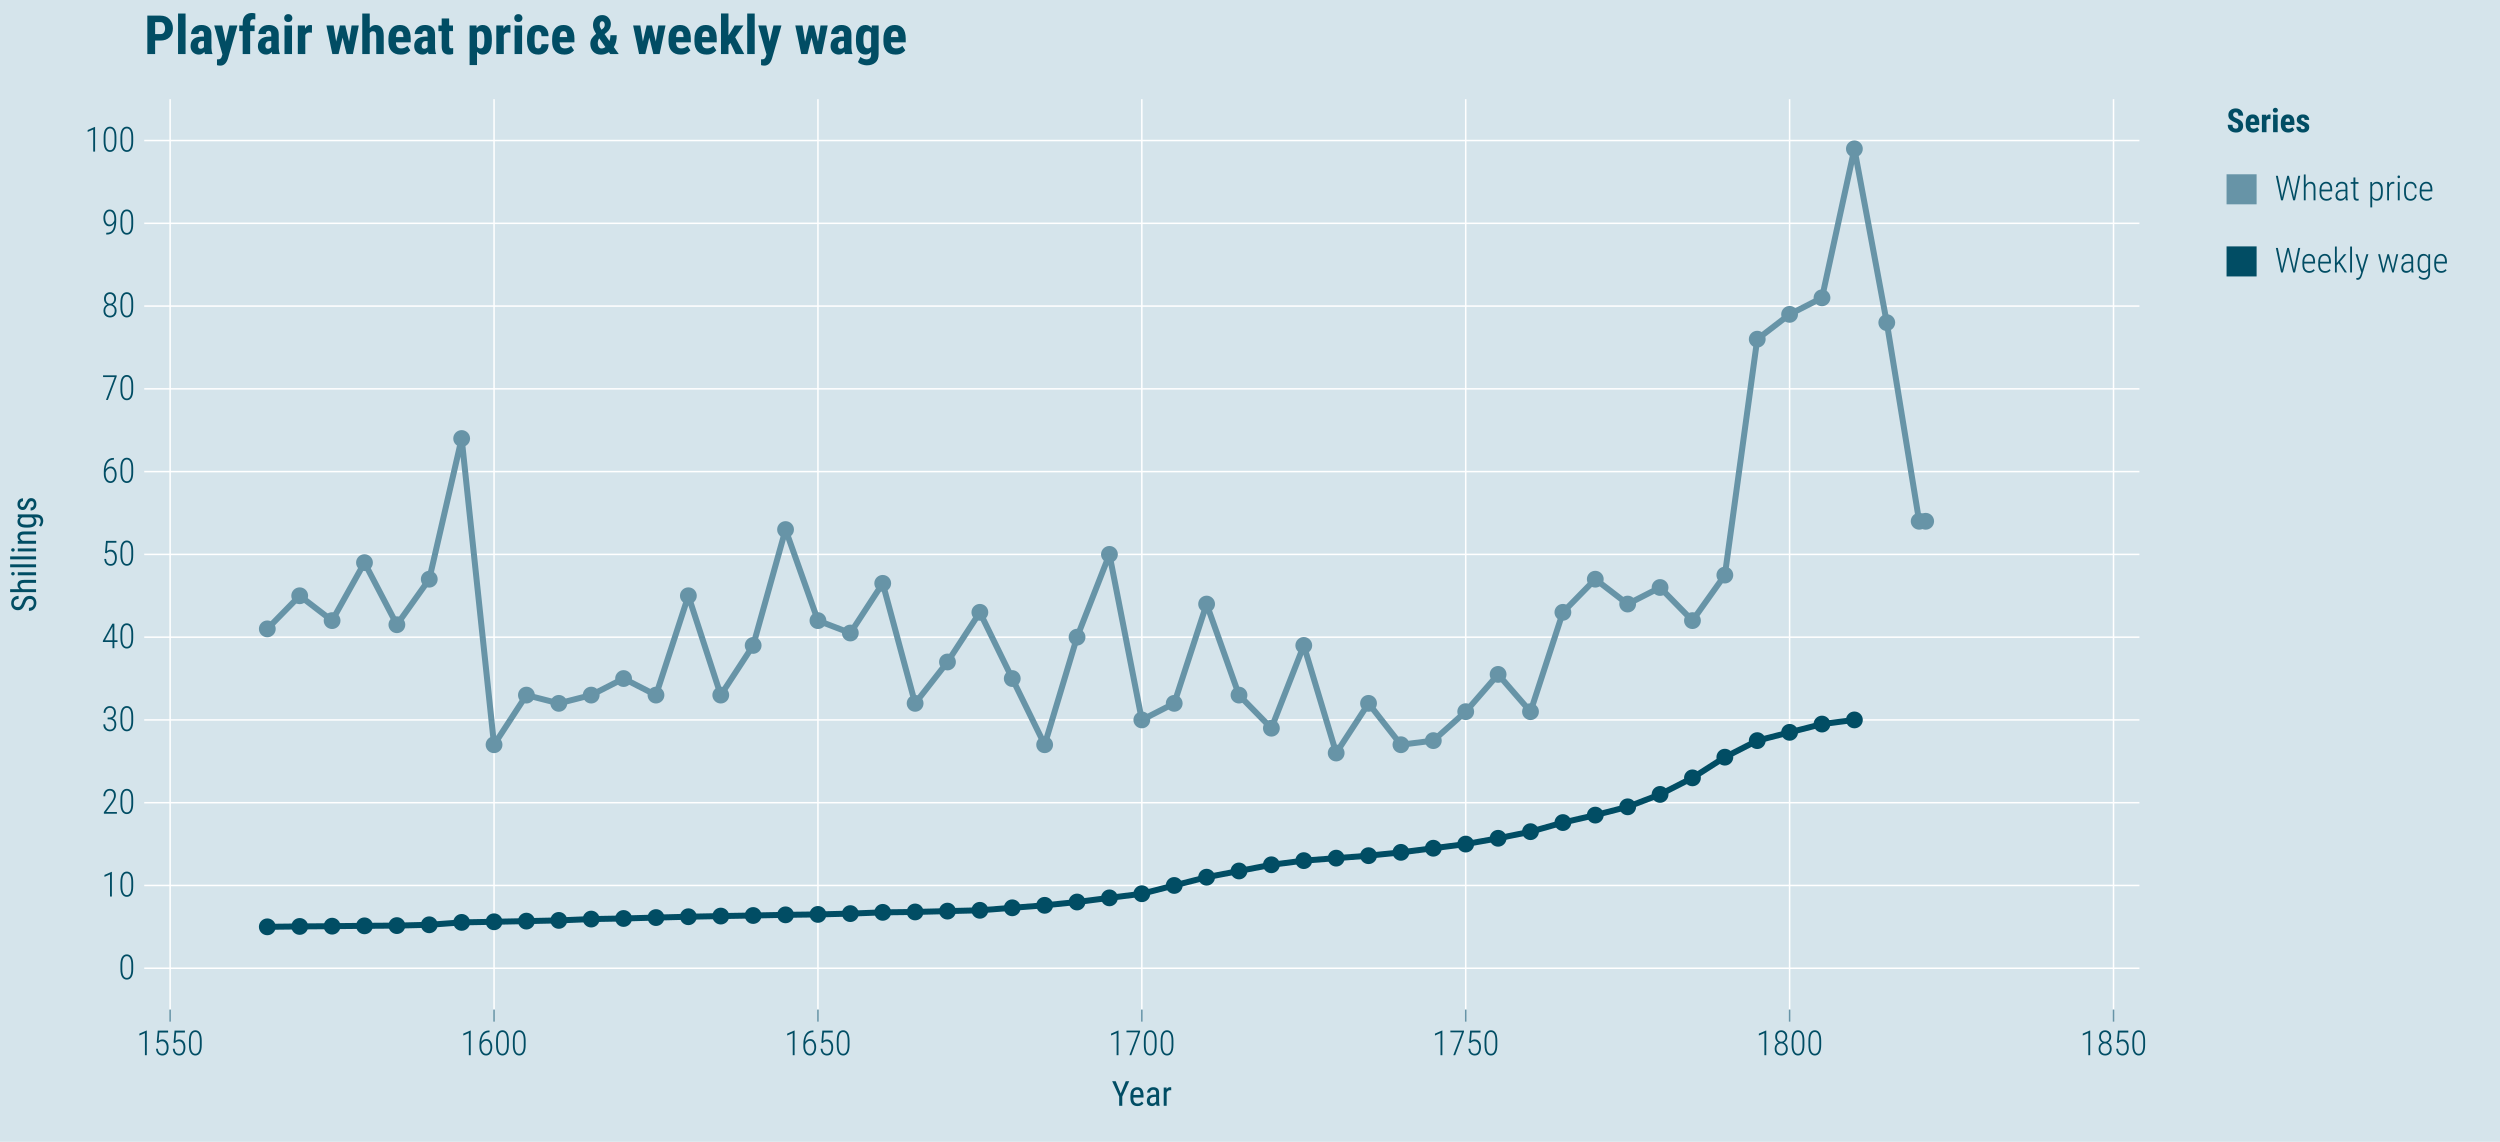
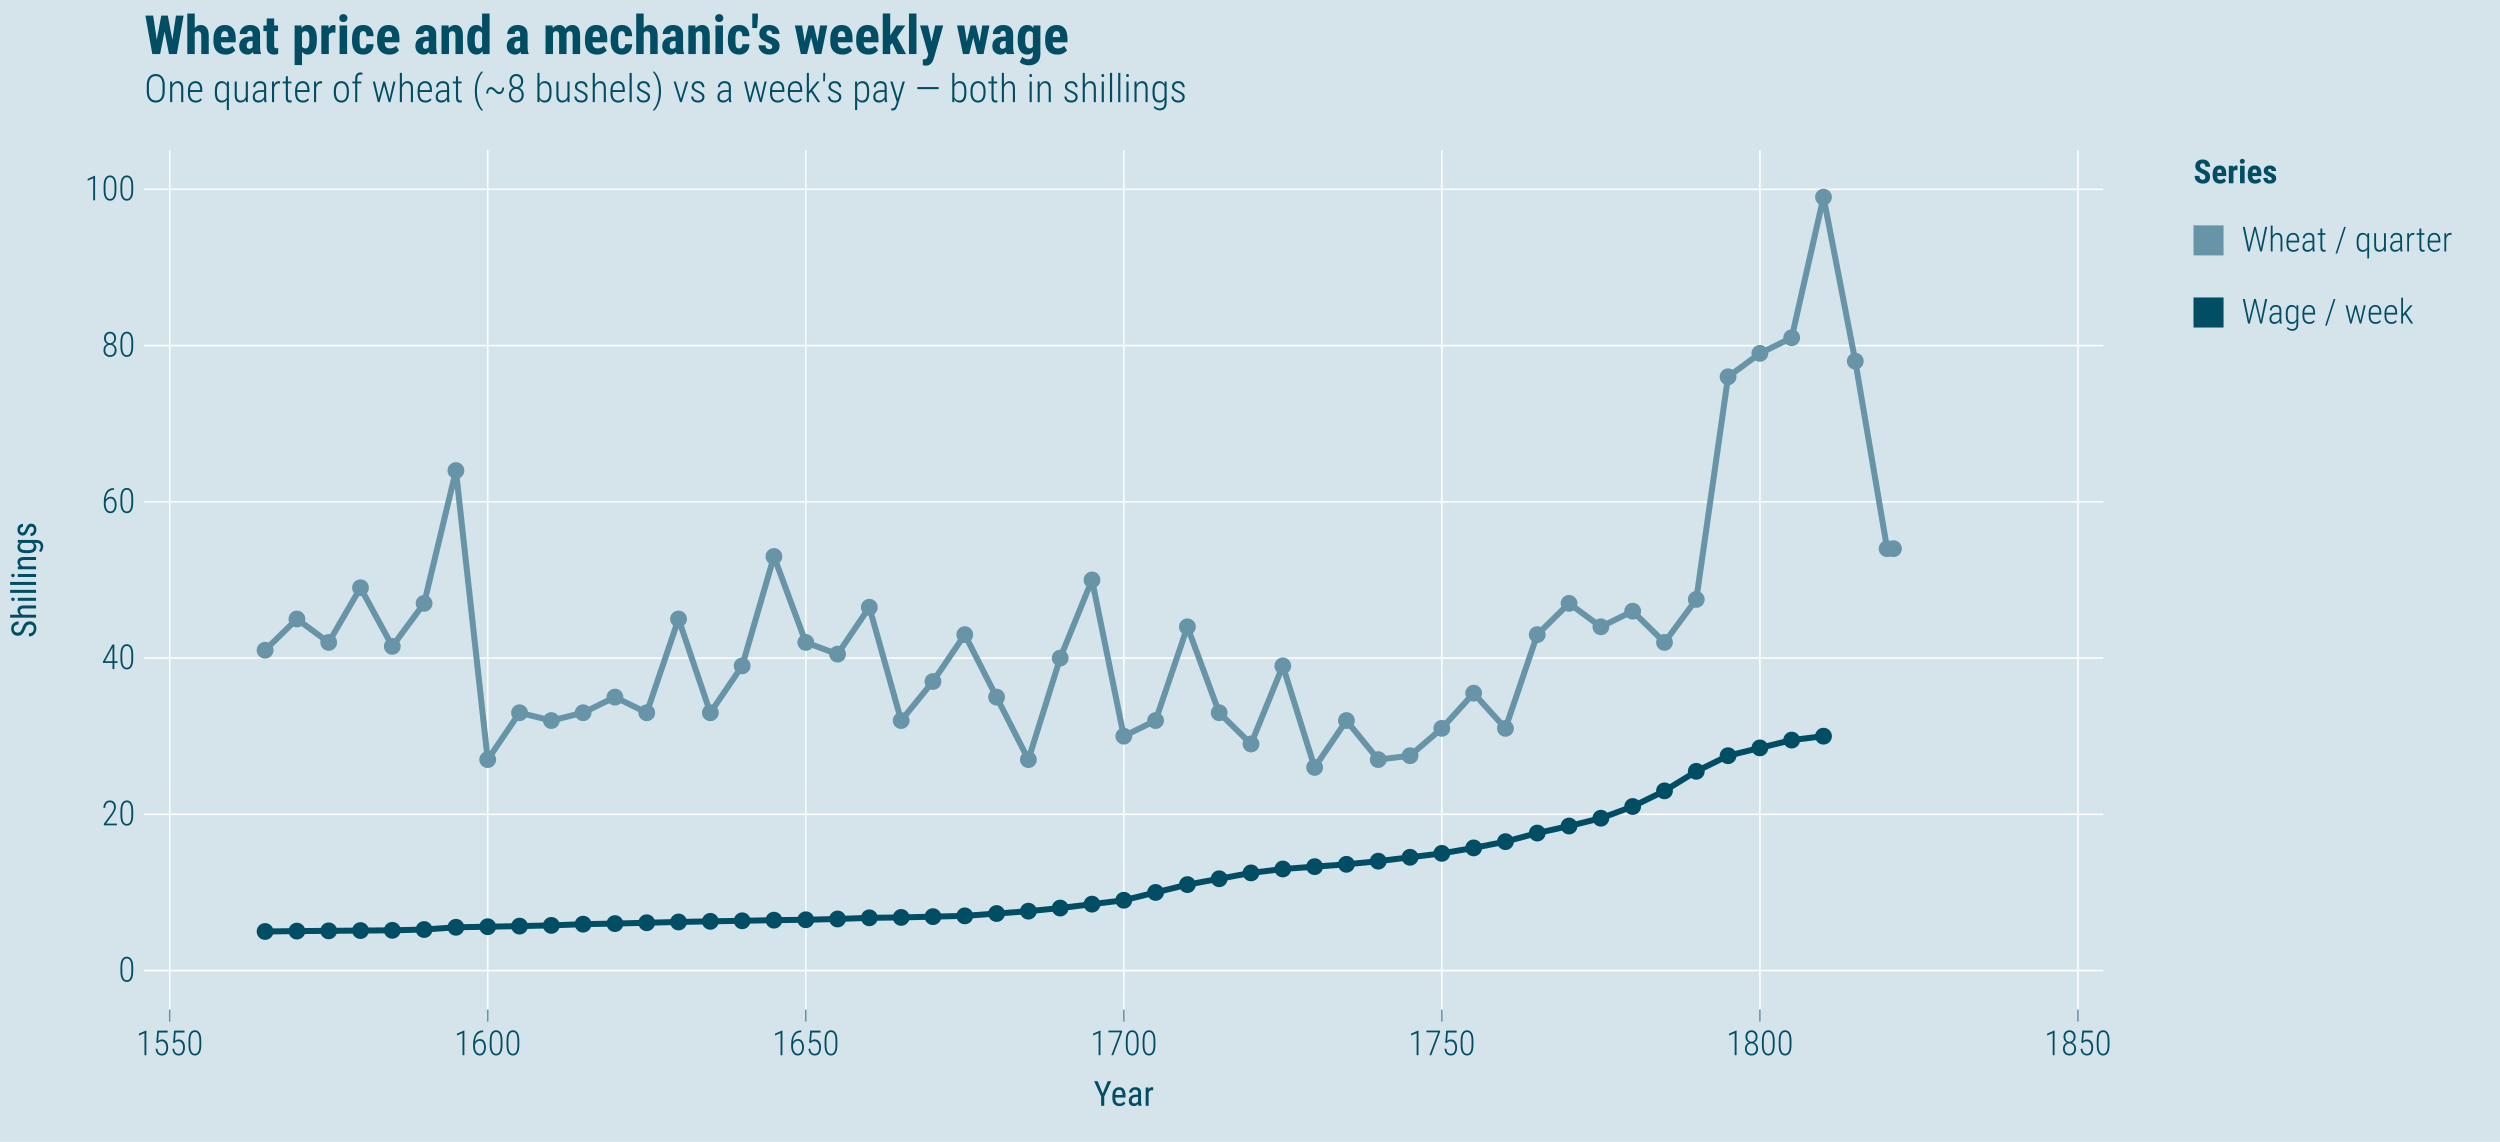
- <svg xmlns="http://www.w3.org/2000/svg" width="832" height="380" viewBox="0 0 832 380" role="img" aria-label="Playfair wheat price &amp; weekly wage" class="gg-plot" font-family="&quot;Roboto Condensed&quot;, &quot;Arial Narrow&quot;, Arial, sans-serif" font-size="11.5" font-weight="300" text-rendering="optimizeLegibility" shape-rendering="geometricPrecision">
+ <svg xmlns="http://www.w3.org/2000/svg" width="832" height="380" viewBox="0 0 832 380" role="img" aria-label="Wheat price and a mechanic's weekly wage" class="gg-plot" font-family="&quot;Roboto Condensed&quot;, &quot;Arial Narrow&quot;, Arial, sans-serif" font-size="11.5" font-weight="300" text-rendering="optimizeLegibility" shape-rendering="geometricPrecision">
  <rect class="gg-paper" width="832" height="380" fill="var(--gg-paper, #d5e4eb)" />
-   <text class="gg-title" x="48" y="18" font-size="18" font-weight="700" fill="var(--gg-ink, #014d64)">Playfair wheat price &amp; weekly wage</text>
+   <text class="gg-title" x="48" y="18" font-size="18" font-weight="700" fill="var(--gg-ink, #014d64)">Wheat price and a mechanic's weekly wage</text>
+   <text class="gg-subtitle" x="48" y="34" font-size="13" font-weight="300" fill="var(--gg-ink, #014d64)">One quarter of wheat (~8 bushels) vs a week's pay — both in shillings</text>
  <defs>
    <clipPath id="seconomist_ridership-line_economist_832x380-gg-clip-0">
-       <rect width="664" height="303" />
+       <rect width="652" height="286" />
    </clipPath>
  </defs>
-   <g class="gg-panel" data-panel="0" transform="translate(48,33)">
-     <rect class="gg-panel-background" width="664" height="303" fill="var(--gg-panel, #d5e4eb)" />
+   <g class="gg-panel" data-panel="0" transform="translate(48,50)">
+     <rect class="gg-panel-background" width="652" height="286" fill="var(--gg-panel, #d5e4eb)" />
    <g class="gg-grid" stroke="var(--gg-grid, #ffffff)" stroke-width="0.5" vector-effect="non-scaling-stroke">
-       <line x1="8.62" y1="0" x2="8.62" y2="303" />
-       <line x1="116.42" y1="0" x2="116.42" y2="303" />
-       <line x1="224.21" y1="0" x2="224.21" y2="303" />
-       <line x1="332" y1="0" x2="332" y2="303" />
-       <line x1="439.79" y1="0" x2="439.79" y2="303" />
-       <line x1="547.58" y1="0" x2="547.58" y2="303" />
-       <line x1="655.38" y1="0" x2="655.38" y2="303" />
-       <line x1="0" y1="289.23" x2="664" y2="289.23" />
-       <line x1="0" y1="261.68" x2="664" y2="261.68" />
-       <line x1="0" y1="234.14" x2="664" y2="234.14" />
-       <line x1="0" y1="206.59" x2="664" y2="206.59" />
-       <line x1="0" y1="179.05" x2="664" y2="179.05" />
-       <line x1="0" y1="151.5" x2="664" y2="151.5" />
-       <line x1="0" y1="123.95" x2="664" y2="123.95" />
-       <line x1="0" y1="96.41" x2="664" y2="96.41" />
-       <line x1="0" y1="68.86" x2="664" y2="68.86" />
-       <line x1="0" y1="41.32" x2="664" y2="41.32" />
-       <line x1="0" y1="13.77" x2="664" y2="13.77" />
+       <line x1="8.47" y1="0" x2="8.47" y2="286" />
+       <line x1="114.31" y1="0" x2="114.31" y2="286" />
+       <line x1="220.16" y1="0" x2="220.16" y2="286" />
+       <line x1="326" y1="0" x2="326" y2="286" />
+       <line x1="431.84" y1="0" x2="431.84" y2="286" />
+       <line x1="537.69" y1="0" x2="537.69" y2="286" />
+       <line x1="643.53" y1="0" x2="643.53" y2="286" />
+       <line x1="0" y1="273" x2="652" y2="273" />
+       <line x1="0" y1="221" x2="652" y2="221" />
+       <line x1="0" y1="169" x2="652" y2="169" />
+       <line x1="0" y1="117" x2="652" y2="117" />
+       <line x1="0" y1="65" x2="652" y2="65" />
+       <line x1="0" y1="13" x2="652" y2="13" />
    </g>
    <g class="gg-marks" clip-path="url(#seconomist_ridership-line_economist_832x380-gg-clip-0)">
      <g class="gg-batch gg-paths" data-layer="0">
-         <path d="M40.96 176.29L51.74 165.27L62.52 173.54L73.3 154.25L84.08 174.91L94.86 159.76L105.64 112.94L116.42 214.85L127.19 198.33L137.97 201.08L148.75 198.33L159.53 192.82L170.31 198.33L181.09 165.27L191.87 198.33L202.65 181.8L213.43 143.24L224.21 173.54L234.99 177.67L245.77 161.14L256.55 201.08L267.32 187.31L278.1 170.78L288.88 192.82L299.66 214.85L310.44 179.05L321.22 151.5L332 206.59L342.78 201.08L353.56 168.03L364.34 198.33L375.12 209.35L385.9 181.8L396.68 217.61L407.45 201.08L418.23 214.85L429.01 213.48L439.79 203.84L450.57 191.44L461.35 203.84L472.13 170.78L482.91 159.76L493.69 168.03L504.47 162.52L515.25 173.54L526.03 158.39L536.81 79.88L547.58 71.62L558.36 66.11L569.14 16.53L579.92 74.37L590.7 140.48L592.86 140.48" fill="none" stroke="#6794a7" stroke-width="2" stroke-linejoin="round" stroke-linecap="round" />
-         <path d="M40.96 275.45L51.74 275.32L62.52 275.23L73.3 275.12L84.08 275.04L94.86 274.77L105.64 273.97L116.42 273.77L127.19 273.55L137.97 273.31L148.75 272.87L159.53 272.67L170.31 272.37L181.09 272.09L191.87 271.87L202.65 271.68L213.43 271.46L224.21 271.32L234.99 271.05L245.77 270.63L256.55 270.5L267.32 270.22L278.1 269.95L288.88 269.12L299.66 268.29L310.44 267.19L321.22 265.81L332 264.44L342.78 261.68L353.56 258.93L364.34 256.86L375.12 254.8L385.9 253.42L396.68 252.59L407.45 251.77L418.23 250.66L429.01 249.29L439.79 247.91L450.57 245.98L461.35 243.78L472.13 240.75L482.91 238.27L493.69 235.51L504.47 231.38L515.25 225.87L526.03 218.99L536.81 213.48L547.58 210.72L558.36 207.97L569.14 206.59" fill="none" stroke="#014d64" stroke-width="2" stroke-linejoin="round" stroke-linecap="round" />
+         <path d="M40.22 166.4L50.81 156L61.39 163.8L71.97 145.6L82.56 165.1L93.14 150.8L103.73 106.6L114.31 202.8L124.9 187.2L135.48 189.8L146.06 187.2L156.65 182L167.23 187.2L177.82 156L188.4 187.2L198.99 171.6L209.57 135.2L220.16 163.8L230.74 167.7L241.32 152.1L251.91 189.8L262.49 176.8L273.08 161.2L283.66 182L294.25 202.8L304.83 169L315.42 143L326 195L336.58 189.8L347.17 158.6L357.75 187.2L368.34 197.6L378.92 171.6L389.51 205.4L400.09 189.8L410.68 202.8L421.26 201.5L431.84 192.4L442.43 180.7L453.01 192.4L463.6 161.2L474.18 150.8L484.77 158.6L495.35 153.4L505.94 163.8L516.52 149.5L527.1 75.4L537.69 67.6L548.27 62.4L558.86 15.6L569.44 70.2L580.03 132.6L582.14 132.6" fill="none" stroke="#6794a7" stroke-width="2" stroke-linejoin="round" stroke-linecap="round" />
+         <path d="M40.22 260L50.81 259.87L61.39 259.79L71.97 259.69L82.56 259.61L93.14 259.35L103.73 258.6L114.31 258.41L124.9 258.21L135.48 257.97L146.06 257.56L156.65 257.37L167.23 257.09L177.82 256.83L188.4 256.62L198.99 256.44L209.57 256.23L220.16 256.1L230.74 255.84L241.32 255.45L251.91 255.32L262.49 255.06L273.08 254.8L283.66 254.02L294.25 253.24L304.83 252.2L315.42 250.9L326 249.6L336.58 247L347.17 244.4L357.75 242.45L368.34 240.5L378.92 239.2L389.51 238.42L400.09 237.64L410.68 236.6L421.26 235.3L431.84 234L442.43 232.18L453.01 230.1L463.6 227.24L474.18 224.9L484.77 222.3L495.35 218.4L505.94 213.2L516.52 206.7L527.1 201.5L537.69 198.9L548.27 196.3L558.86 195" fill="none" stroke="#014d64" stroke-width="2" stroke-linejoin="round" stroke-linecap="round" />
      </g>
      <g class="gg-batch gg-points" data-layer="1">
-         <circle class="gg-shape-circle" cx="40.96" cy="176.29" r="2.8" fill="#6794a7" />
-         <circle class="gg-shape-circle" cx="40.96" cy="275.45" r="2.8" fill="#014d64" />
-         <circle class="gg-shape-circle" cx="51.74" cy="165.27" r="2.8" fill="#6794a7" />
-         <circle class="gg-shape-circle" cx="51.74" cy="275.32" r="2.8" fill="#014d64" />
-         <circle class="gg-shape-circle" cx="62.52" cy="173.54" r="2.8" fill="#6794a7" />
-         <circle class="gg-shape-circle" cx="62.52" cy="275.23" r="2.8" fill="#014d64" />
-         <circle class="gg-shape-circle" cx="73.3" cy="154.25" r="2.8" fill="#6794a7" />
-         <circle class="gg-shape-circle" cx="73.3" cy="275.12" r="2.8" fill="#014d64" />
-         <circle class="gg-shape-circle" cx="84.08" cy="174.91" r="2.8" fill="#6794a7" />
-         <circle class="gg-shape-circle" cx="84.08" cy="275.04" r="2.8" fill="#014d64" />
-         <circle class="gg-shape-circle" cx="94.86" cy="159.76" r="2.8" fill="#6794a7" />
-         <circle class="gg-shape-circle" cx="94.86" cy="274.77" r="2.8" fill="#014d64" />
-         <circle class="gg-shape-circle" cx="105.64" cy="112.94" r="2.8" fill="#6794a7" />
-         <circle class="gg-shape-circle" cx="105.64" cy="273.97" r="2.8" fill="#014d64" />
-         <circle class="gg-shape-circle" cx="116.42" cy="214.85" r="2.8" fill="#6794a7" />
-         <circle class="gg-shape-circle" cx="116.42" cy="273.77" r="2.8" fill="#014d64" />
-         <circle class="gg-shape-circle" cx="127.19" cy="198.33" r="2.8" fill="#6794a7" />
-         <circle class="gg-shape-circle" cx="127.19" cy="273.55" r="2.8" fill="#014d64" />
-         <circle class="gg-shape-circle" cx="137.97" cy="201.08" r="2.8" fill="#6794a7" />
-         <circle class="gg-shape-circle" cx="137.97" cy="273.31" r="2.8" fill="#014d64" />
-         <circle class="gg-shape-circle" cx="148.75" cy="198.33" r="2.8" fill="#6794a7" />
-         <circle class="gg-shape-circle" cx="148.75" cy="272.87" r="2.8" fill="#014d64" />
-         <circle class="gg-shape-circle" cx="159.53" cy="192.82" r="2.8" fill="#6794a7" />
-         <circle class="gg-shape-circle" cx="159.53" cy="272.67" r="2.8" fill="#014d64" />
-         <circle class="gg-shape-circle" cx="170.31" cy="198.33" r="2.8" fill="#6794a7" />
-         <circle class="gg-shape-circle" cx="170.31" cy="272.37" r="2.8" fill="#014d64" />
-         <circle class="gg-shape-circle" cx="181.09" cy="165.27" r="2.8" fill="#6794a7" />
-         <circle class="gg-shape-circle" cx="181.09" cy="272.09" r="2.8" fill="#014d64" />
-         <circle class="gg-shape-circle" cx="191.87" cy="198.33" r="2.8" fill="#6794a7" />
-         <circle class="gg-shape-circle" cx="191.87" cy="271.87" r="2.8" fill="#014d64" />
-         <circle class="gg-shape-circle" cx="202.65" cy="181.8" r="2.8" fill="#6794a7" />
-         <circle class="gg-shape-circle" cx="202.65" cy="271.68" r="2.8" fill="#014d64" />
-         <circle class="gg-shape-circle" cx="213.43" cy="143.24" r="2.8" fill="#6794a7" />
-         <circle class="gg-shape-circle" cx="213.43" cy="271.46" r="2.8" fill="#014d64" />
-         <circle class="gg-shape-circle" cx="224.21" cy="173.54" r="2.8" fill="#6794a7" />
-         <circle class="gg-shape-circle" cx="224.21" cy="271.32" r="2.8" fill="#014d64" />
-         <circle class="gg-shape-circle" cx="234.99" cy="177.67" r="2.8" fill="#6794a7" />
-         <circle class="gg-shape-circle" cx="234.99" cy="271.05" r="2.8" fill="#014d64" />
-         <circle class="gg-shape-circle" cx="245.77" cy="161.14" r="2.8" fill="#6794a7" />
-         <circle class="gg-shape-circle" cx="245.77" cy="270.63" r="2.8" fill="#014d64" />
-         <circle class="gg-shape-circle" cx="256.55" cy="201.08" r="2.8" fill="#6794a7" />
-         <circle class="gg-shape-circle" cx="256.55" cy="270.5" r="2.8" fill="#014d64" />
-         <circle class="gg-shape-circle" cx="267.32" cy="187.31" r="2.8" fill="#6794a7" />
-         <circle class="gg-shape-circle" cx="267.32" cy="270.22" r="2.8" fill="#014d64" />
-         <circle class="gg-shape-circle" cx="278.1" cy="170.78" r="2.8" fill="#6794a7" />
-         <circle class="gg-shape-circle" cx="278.1" cy="269.95" r="2.8" fill="#014d64" />
-         <circle class="gg-shape-circle" cx="288.88" cy="192.82" r="2.8" fill="#6794a7" />
-         <circle class="gg-shape-circle" cx="288.88" cy="269.12" r="2.8" fill="#014d64" />
-         <circle class="gg-shape-circle" cx="299.66" cy="214.85" r="2.8" fill="#6794a7" />
-         <circle class="gg-shape-circle" cx="299.66" cy="268.29" r="2.8" fill="#014d64" />
-         <circle class="gg-shape-circle" cx="310.44" cy="179.05" r="2.8" fill="#6794a7" />
-         <circle class="gg-shape-circle" cx="310.44" cy="267.19" r="2.8" fill="#014d64" />
-         <circle class="gg-shape-circle" cx="321.22" cy="151.5" r="2.8" fill="#6794a7" />
-         <circle class="gg-shape-circle" cx="321.22" cy="265.81" r="2.8" fill="#014d64" />
-         <circle class="gg-shape-circle" cx="332" cy="206.59" r="2.8" fill="#6794a7" />
-         <circle class="gg-shape-circle" cx="332" cy="264.44" r="2.8" fill="#014d64" />
-         <circle class="gg-shape-circle" cx="342.78" cy="201.08" r="2.8" fill="#6794a7" />
-         <circle class="gg-shape-circle" cx="342.78" cy="261.68" r="2.8" fill="#014d64" />
-         <circle class="gg-shape-circle" cx="353.56" cy="168.03" r="2.8" fill="#6794a7" />
-         <circle class="gg-shape-circle" cx="353.56" cy="258.93" r="2.8" fill="#014d64" />
-         <circle class="gg-shape-circle" cx="364.34" cy="198.33" r="2.8" fill="#6794a7" />
-         <circle class="gg-shape-circle" cx="364.34" cy="256.86" r="2.8" fill="#014d64" />
-         <circle class="gg-shape-circle" cx="375.12" cy="209.35" r="2.8" fill="#6794a7" />
-         <circle class="gg-shape-circle" cx="375.12" cy="254.8" r="2.8" fill="#014d64" />
-         <circle class="gg-shape-circle" cx="385.9" cy="181.8" r="2.8" fill="#6794a7" />
-         <circle class="gg-shape-circle" cx="385.9" cy="253.42" r="2.8" fill="#014d64" />
-         <circle class="gg-shape-circle" cx="396.68" cy="217.61" r="2.8" fill="#6794a7" />
-         <circle class="gg-shape-circle" cx="396.68" cy="252.59" r="2.8" fill="#014d64" />
-         <circle class="gg-shape-circle" cx="407.45" cy="201.08" r="2.8" fill="#6794a7" />
-         <circle class="gg-shape-circle" cx="407.45" cy="251.77" r="2.8" fill="#014d64" />
-         <circle class="gg-shape-circle" cx="418.23" cy="214.85" r="2.8" fill="#6794a7" />
-         <circle class="gg-shape-circle" cx="418.23" cy="250.66" r="2.8" fill="#014d64" />
-         <circle class="gg-shape-circle" cx="429.01" cy="213.48" r="2.8" fill="#6794a7" />
-         <circle class="gg-shape-circle" cx="429.01" cy="249.29" r="2.8" fill="#014d64" />
-         <circle class="gg-shape-circle" cx="439.79" cy="203.84" r="2.8" fill="#6794a7" />
-         <circle class="gg-shape-circle" cx="439.79" cy="247.91" r="2.8" fill="#014d64" />
-         <circle class="gg-shape-circle" cx="450.57" cy="191.44" r="2.8" fill="#6794a7" />
-         <circle class="gg-shape-circle" cx="450.57" cy="245.98" r="2.8" fill="#014d64" />
-         <circle class="gg-shape-circle" cx="461.35" cy="203.84" r="2.8" fill="#6794a7" />
-         <circle class="gg-shape-circle" cx="461.35" cy="243.78" r="2.8" fill="#014d64" />
-         <circle class="gg-shape-circle" cx="472.13" cy="170.78" r="2.8" fill="#6794a7" />
-         <circle class="gg-shape-circle" cx="472.13" cy="240.75" r="2.8" fill="#014d64" />
-         <circle class="gg-shape-circle" cx="482.91" cy="159.76" r="2.8" fill="#6794a7" />
-         <circle class="gg-shape-circle" cx="482.91" cy="238.27" r="2.8" fill="#014d64" />
-         <circle class="gg-shape-circle" cx="493.69" cy="168.03" r="2.8" fill="#6794a7" />
-         <circle class="gg-shape-circle" cx="493.69" cy="235.51" r="2.8" fill="#014d64" />
-         <circle class="gg-shape-circle" cx="504.47" cy="162.52" r="2.8" fill="#6794a7" />
-         <circle class="gg-shape-circle" cx="504.47" cy="231.38" r="2.8" fill="#014d64" />
-         <circle class="gg-shape-circle" cx="515.25" cy="173.54" r="2.8" fill="#6794a7" />
-         <circle class="gg-shape-circle" cx="515.25" cy="225.87" r="2.8" fill="#014d64" />
-         <circle class="gg-shape-circle" cx="526.03" cy="158.39" r="2.8" fill="#6794a7" />
-         <circle class="gg-shape-circle" cx="526.03" cy="218.99" r="2.8" fill="#014d64" />
-         <circle class="gg-shape-circle" cx="536.81" cy="79.88" r="2.8" fill="#6794a7" />
-         <circle class="gg-shape-circle" cx="536.81" cy="213.48" r="2.8" fill="#014d64" />
-         <circle class="gg-shape-circle" cx="547.58" cy="71.62" r="2.8" fill="#6794a7" />
-         <circle class="gg-shape-circle" cx="547.58" cy="210.72" r="2.8" fill="#014d64" />
-         <circle class="gg-shape-circle" cx="558.36" cy="66.11" r="2.8" fill="#6794a7" />
-         <circle class="gg-shape-circle" cx="558.36" cy="207.97" r="2.8" fill="#014d64" />
-         <circle class="gg-shape-circle" cx="569.14" cy="16.53" r="2.8" fill="#6794a7" />
-         <circle class="gg-shape-circle" cx="569.14" cy="206.59" r="2.8" fill="#014d64" />
-         <circle class="gg-shape-circle" cx="579.92" cy="74.37" r="2.8" fill="#6794a7" />
-         <circle class="gg-shape-circle" cx="590.7" cy="140.48" r="2.8" fill="#6794a7" />
-         <circle class="gg-shape-circle" cx="592.86" cy="140.48" r="2.8" fill="#6794a7" />
+         <circle class="gg-shape-circle" cx="40.22" cy="166.4" r="2.8" fill="#6794a7" />
+         <circle class="gg-shape-circle" cx="40.22" cy="260" r="2.8" fill="#014d64" />
+         <circle class="gg-shape-circle" cx="50.81" cy="156" r="2.8" fill="#6794a7" />
+         <circle class="gg-shape-circle" cx="50.81" cy="259.87" r="2.8" fill="#014d64" />
+         <circle class="gg-shape-circle" cx="61.39" cy="163.8" r="2.8" fill="#6794a7" />
+         <circle class="gg-shape-circle" cx="61.39" cy="259.79" r="2.8" fill="#014d64" />
+         <circle class="gg-shape-circle" cx="71.97" cy="145.6" r="2.8" fill="#6794a7" />
+         <circle class="gg-shape-circle" cx="71.97" cy="259.69" r="2.8" fill="#014d64" />
+         <circle class="gg-shape-circle" cx="82.56" cy="165.1" r="2.8" fill="#6794a7" />
+         <circle class="gg-shape-circle" cx="82.56" cy="259.61" r="2.8" fill="#014d64" />
+         <circle class="gg-shape-circle" cx="93.14" cy="150.8" r="2.8" fill="#6794a7" />
+         <circle class="gg-shape-circle" cx="93.14" cy="259.35" r="2.8" fill="#014d64" />
+         <circle class="gg-shape-circle" cx="103.73" cy="106.6" r="2.8" fill="#6794a7" />
+         <circle class="gg-shape-circle" cx="103.73" cy="258.6" r="2.8" fill="#014d64" />
+         <circle class="gg-shape-circle" cx="114.31" cy="202.8" r="2.8" fill="#6794a7" />
+         <circle class="gg-shape-circle" cx="114.31" cy="258.41" r="2.8" fill="#014d64" />
+         <circle class="gg-shape-circle" cx="124.9" cy="187.2" r="2.8" fill="#6794a7" />
+         <circle class="gg-shape-circle" cx="124.9" cy="258.21" r="2.8" fill="#014d64" />
+         <circle class="gg-shape-circle" cx="135.48" cy="189.8" r="2.8" fill="#6794a7" />
+         <circle class="gg-shape-circle" cx="135.48" cy="257.97" r="2.8" fill="#014d64" />
+         <circle class="gg-shape-circle" cx="146.06" cy="187.2" r="2.8" fill="#6794a7" />
+         <circle class="gg-shape-circle" cx="146.06" cy="257.56" r="2.8" fill="#014d64" />
+         <circle class="gg-shape-circle" cx="156.65" cy="182" r="2.8" fill="#6794a7" />
+         <circle class="gg-shape-circle" cx="156.65" cy="257.37" r="2.8" fill="#014d64" />
+         <circle class="gg-shape-circle" cx="167.23" cy="187.2" r="2.8" fill="#6794a7" />
+         <circle class="gg-shape-circle" cx="167.23" cy="257.09" r="2.8" fill="#014d64" />
+         <circle class="gg-shape-circle" cx="177.82" cy="156" r="2.8" fill="#6794a7" />
+         <circle class="gg-shape-circle" cx="177.82" cy="256.83" r="2.8" fill="#014d64" />
+         <circle class="gg-shape-circle" cx="188.4" cy="187.2" r="2.8" fill="#6794a7" />
+         <circle class="gg-shape-circle" cx="188.4" cy="256.62" r="2.8" fill="#014d64" />
+         <circle class="gg-shape-circle" cx="198.99" cy="171.6" r="2.8" fill="#6794a7" />
+         <circle class="gg-shape-circle" cx="198.99" cy="256.44" r="2.8" fill="#014d64" />
+         <circle class="gg-shape-circle" cx="209.57" cy="135.2" r="2.8" fill="#6794a7" />
+         <circle class="gg-shape-circle" cx="209.57" cy="256.23" r="2.8" fill="#014d64" />
+         <circle class="gg-shape-circle" cx="220.16" cy="163.8" r="2.8" fill="#6794a7" />
+         <circle class="gg-shape-circle" cx="220.16" cy="256.1" r="2.8" fill="#014d64" />
+         <circle class="gg-shape-circle" cx="230.74" cy="167.7" r="2.8" fill="#6794a7" />
+         <circle class="gg-shape-circle" cx="230.74" cy="255.84" r="2.8" fill="#014d64" />
+         <circle class="gg-shape-circle" cx="241.32" cy="152.1" r="2.8" fill="#6794a7" />
+         <circle class="gg-shape-circle" cx="241.32" cy="255.45" r="2.8" fill="#014d64" />
+         <circle class="gg-shape-circle" cx="251.91" cy="189.8" r="2.8" fill="#6794a7" />
+         <circle class="gg-shape-circle" cx="251.91" cy="255.32" r="2.8" fill="#014d64" />
+         <circle class="gg-shape-circle" cx="262.49" cy="176.8" r="2.8" fill="#6794a7" />
+         <circle class="gg-shape-circle" cx="262.49" cy="255.06" r="2.8" fill="#014d64" />
+         <circle class="gg-shape-circle" cx="273.08" cy="161.2" r="2.8" fill="#6794a7" />
+         <circle class="gg-shape-circle" cx="273.08" cy="254.8" r="2.8" fill="#014d64" />
+         <circle class="gg-shape-circle" cx="283.66" cy="182" r="2.8" fill="#6794a7" />
+         <circle class="gg-shape-circle" cx="283.66" cy="254.02" r="2.8" fill="#014d64" />
+         <circle class="gg-shape-circle" cx="294.25" cy="202.8" r="2.8" fill="#6794a7" />
+         <circle class="gg-shape-circle" cx="294.25" cy="253.24" r="2.8" fill="#014d64" />
+         <circle class="gg-shape-circle" cx="304.83" cy="169" r="2.8" fill="#6794a7" />
+         <circle class="gg-shape-circle" cx="304.83" cy="252.2" r="2.8" fill="#014d64" />
+         <circle class="gg-shape-circle" cx="315.42" cy="143" r="2.8" fill="#6794a7" />
+         <circle class="gg-shape-circle" cx="315.42" cy="250.9" r="2.8" fill="#014d64" />
+         <circle class="gg-shape-circle" cx="326" cy="195" r="2.8" fill="#6794a7" />
+         <circle class="gg-shape-circle" cx="326" cy="249.6" r="2.8" fill="#014d64" />
+         <circle class="gg-shape-circle" cx="336.58" cy="189.8" r="2.8" fill="#6794a7" />
+         <circle class="gg-shape-circle" cx="336.58" cy="247" r="2.8" fill="#014d64" />
+         <circle class="gg-shape-circle" cx="347.17" cy="158.6" r="2.8" fill="#6794a7" />
+         <circle class="gg-shape-circle" cx="347.17" cy="244.4" r="2.8" fill="#014d64" />
+         <circle class="gg-shape-circle" cx="357.75" cy="187.2" r="2.8" fill="#6794a7" />
+         <circle class="gg-shape-circle" cx="357.75" cy="242.45" r="2.8" fill="#014d64" />
+         <circle class="gg-shape-circle" cx="368.34" cy="197.6" r="2.8" fill="#6794a7" />
+         <circle class="gg-shape-circle" cx="368.34" cy="240.5" r="2.8" fill="#014d64" />
+         <circle class="gg-shape-circle" cx="378.92" cy="171.6" r="2.8" fill="#6794a7" />
+         <circle class="gg-shape-circle" cx="378.92" cy="239.2" r="2.8" fill="#014d64" />
+         <circle class="gg-shape-circle" cx="389.51" cy="205.4" r="2.8" fill="#6794a7" />
+         <circle class="gg-shape-circle" cx="389.51" cy="238.42" r="2.8" fill="#014d64" />
+         <circle class="gg-shape-circle" cx="400.09" cy="189.8" r="2.8" fill="#6794a7" />
+         <circle class="gg-shape-circle" cx="400.09" cy="237.64" r="2.8" fill="#014d64" />
+         <circle class="gg-shape-circle" cx="410.68" cy="202.8" r="2.8" fill="#6794a7" />
+         <circle class="gg-shape-circle" cx="410.68" cy="236.6" r="2.8" fill="#014d64" />
+         <circle class="gg-shape-circle" cx="421.26" cy="201.5" r="2.8" fill="#6794a7" />
+         <circle class="gg-shape-circle" cx="421.26" cy="235.3" r="2.8" fill="#014d64" />
+         <circle class="gg-shape-circle" cx="431.84" cy="192.4" r="2.8" fill="#6794a7" />
+         <circle class="gg-shape-circle" cx="431.84" cy="234" r="2.8" fill="#014d64" />
+         <circle class="gg-shape-circle" cx="442.43" cy="180.7" r="2.8" fill="#6794a7" />
+         <circle class="gg-shape-circle" cx="442.43" cy="232.18" r="2.8" fill="#014d64" />
+         <circle class="gg-shape-circle" cx="453.01" cy="192.4" r="2.8" fill="#6794a7" />
+         <circle class="gg-shape-circle" cx="453.01" cy="230.1" r="2.8" fill="#014d64" />
+         <circle class="gg-shape-circle" cx="463.6" cy="161.2" r="2.8" fill="#6794a7" />
+         <circle class="gg-shape-circle" cx="463.6" cy="227.24" r="2.8" fill="#014d64" />
+         <circle class="gg-shape-circle" cx="474.18" cy="150.8" r="2.8" fill="#6794a7" />
+         <circle class="gg-shape-circle" cx="474.18" cy="224.9" r="2.8" fill="#014d64" />
+         <circle class="gg-shape-circle" cx="484.77" cy="158.6" r="2.8" fill="#6794a7" />
+         <circle class="gg-shape-circle" cx="484.77" cy="222.3" r="2.8" fill="#014d64" />
+         <circle class="gg-shape-circle" cx="495.35" cy="153.4" r="2.8" fill="#6794a7" />
+         <circle class="gg-shape-circle" cx="495.35" cy="218.4" r="2.8" fill="#014d64" />
+         <circle class="gg-shape-circle" cx="505.94" cy="163.8" r="2.8" fill="#6794a7" />
+         <circle class="gg-shape-circle" cx="505.94" cy="213.2" r="2.8" fill="#014d64" />
+         <circle class="gg-shape-circle" cx="516.52" cy="149.5" r="2.8" fill="#6794a7" />
+         <circle class="gg-shape-circle" cx="516.52" cy="206.7" r="2.8" fill="#014d64" />
+         <circle class="gg-shape-circle" cx="527.1" cy="75.4" r="2.8" fill="#6794a7" />
+         <circle class="gg-shape-circle" cx="527.1" cy="201.5" r="2.8" fill="#014d64" />
+         <circle class="gg-shape-circle" cx="537.69" cy="67.6" r="2.8" fill="#6794a7" />
+         <circle class="gg-shape-circle" cx="537.69" cy="198.9" r="2.8" fill="#014d64" />
+         <circle class="gg-shape-circle" cx="548.27" cy="62.4" r="2.8" fill="#6794a7" />
+         <circle class="gg-shape-circle" cx="548.27" cy="196.3" r="2.8" fill="#014d64" />
+         <circle class="gg-shape-circle" cx="558.86" cy="15.6" r="2.8" fill="#6794a7" />
+         <circle class="gg-shape-circle" cx="558.86" cy="195" r="2.8" fill="#014d64" />
+         <circle class="gg-shape-circle" cx="569.44" cy="70.2" r="2.8" fill="#6794a7" />
+         <circle class="gg-shape-circle" cx="580.03" cy="132.6" r="2.8" fill="#6794a7" />
+         <circle class="gg-shape-circle" cx="582.14" cy="132.6" r="2.8" fill="#6794a7" />
      </g>
    </g>
  </g>
  <g class="gg-axis gg-axis-x" transform="translate(48,336)">
-     <g class="gg-tick" transform="translate(8.62,0)">
+     <g class="gg-tick" transform="translate(8.47,0)">
      <line y2="4" stroke="var(--gg-tickColor, #6794a7)" stroke-width="0.5" vector-effect="non-scaling-stroke" />
      <text y="7" dy="0.71em" text-anchor="middle" fill="var(--gg-axisText, #014d64)" font-size="11.5" font-weight="300">1550</text>
    </g>
-     <g class="gg-tick" transform="translate(116.42,0)">
+     <g class="gg-tick" transform="translate(114.31,0)">
      <line y2="4" stroke="var(--gg-tickColor, #6794a7)" stroke-width="0.5" vector-effect="non-scaling-stroke" />
      <text y="7" dy="0.71em" text-anchor="middle" fill="var(--gg-axisText, #014d64)" font-size="11.5" font-weight="300">1600</text>
    </g>
-     <g class="gg-tick" transform="translate(224.21,0)">
+     <g class="gg-tick" transform="translate(220.16,0)">
      <line y2="4" stroke="var(--gg-tickColor, #6794a7)" stroke-width="0.5" vector-effect="non-scaling-stroke" />
      <text y="7" dy="0.71em" text-anchor="middle" fill="var(--gg-axisText, #014d64)" font-size="11.5" font-weight="300">1650</text>
    </g>
-     <g class="gg-tick" transform="translate(332,0)">
+     <g class="gg-tick" transform="translate(326,0)">
      <line y2="4" stroke="var(--gg-tickColor, #6794a7)" stroke-width="0.5" vector-effect="non-scaling-stroke" />
      <text y="7" dy="0.71em" text-anchor="middle" fill="var(--gg-axisText, #014d64)" font-size="11.5" font-weight="300">1700</text>
    </g>
-     <g class="gg-tick" transform="translate(439.79,0)">
+     <g class="gg-tick" transform="translate(431.84,0)">
      <line y2="4" stroke="var(--gg-tickColor, #6794a7)" stroke-width="0.5" vector-effect="non-scaling-stroke" />
      <text y="7" dy="0.71em" text-anchor="middle" fill="var(--gg-axisText, #014d64)" font-size="11.5" font-weight="300">1750</text>
    </g>
-     <g class="gg-tick" transform="translate(547.58,0)">
+     <g class="gg-tick" transform="translate(537.69,0)">
      <line y2="4" stroke="var(--gg-tickColor, #6794a7)" stroke-width="0.5" vector-effect="non-scaling-stroke" />
      <text y="7" dy="0.71em" text-anchor="middle" fill="var(--gg-axisText, #014d64)" font-size="11.5" font-weight="300">1800</text>
    </g>
-     <g class="gg-tick" transform="translate(655.38,0)">
+     <g class="gg-tick" transform="translate(643.53,0)">
      <line y2="4" stroke="var(--gg-tickColor, #6794a7)" stroke-width="0.5" vector-effect="non-scaling-stroke" />
      <text y="7" dy="0.71em" text-anchor="middle" fill="var(--gg-axisText, #014d64)" font-size="11.5" font-weight="300">1850</text>
    </g>
  </g>
-   <g class="gg-axis gg-axis-y" transform="translate(48,33)">
-     <g class="gg-tick" transform="translate(0,289.23)">
+   <g class="gg-axis gg-axis-y" transform="translate(48,50)">
+     <g class="gg-tick" transform="translate(0,273)">
      <text x="-3" dy="0.32em" text-anchor="end" fill="var(--gg-axisText, #014d64)" font-size="11.5" font-weight="300">0</text>
    </g>
-     <g class="gg-tick" transform="translate(0,261.68)">
-       <text x="-3" dy="0.32em" text-anchor="end" fill="var(--gg-axisText, #014d64)" font-size="11.5" font-weight="300">10</text>
-     </g>
-     <g class="gg-tick" transform="translate(0,234.14)">
+     <g class="gg-tick" transform="translate(0,221)">
      <text x="-3" dy="0.32em" text-anchor="end" fill="var(--gg-axisText, #014d64)" font-size="11.5" font-weight="300">20</text>
    </g>
-     <g class="gg-tick" transform="translate(0,206.59)">
-       <text x="-3" dy="0.32em" text-anchor="end" fill="var(--gg-axisText, #014d64)" font-size="11.5" font-weight="300">30</text>
-     </g>
-     <g class="gg-tick" transform="translate(0,179.05)">
+     <g class="gg-tick" transform="translate(0,169)">
      <text x="-3" dy="0.32em" text-anchor="end" fill="var(--gg-axisText, #014d64)" font-size="11.5" font-weight="300">40</text>
    </g>
-     <g class="gg-tick" transform="translate(0,151.5)">
-       <text x="-3" dy="0.32em" text-anchor="end" fill="var(--gg-axisText, #014d64)" font-size="11.5" font-weight="300">50</text>
-     </g>
-     <g class="gg-tick" transform="translate(0,123.95)">
+     <g class="gg-tick" transform="translate(0,117)">
      <text x="-3" dy="0.32em" text-anchor="end" fill="var(--gg-axisText, #014d64)" font-size="11.5" font-weight="300">60</text>
    </g>
-     <g class="gg-tick" transform="translate(0,96.41)">
-       <text x="-3" dy="0.32em" text-anchor="end" fill="var(--gg-axisText, #014d64)" font-size="11.5" font-weight="300">70</text>
-     </g>
-     <g class="gg-tick" transform="translate(0,68.86)">
+     <g class="gg-tick" transform="translate(0,65)">
      <text x="-3" dy="0.32em" text-anchor="end" fill="var(--gg-axisText, #014d64)" font-size="11.5" font-weight="300">80</text>
    </g>
-     <g class="gg-tick" transform="translate(0,41.32)">
-       <text x="-3" dy="0.32em" text-anchor="end" fill="var(--gg-axisText, #014d64)" font-size="11.5" font-weight="300">90</text>
-     </g>
-     <g class="gg-tick" transform="translate(0,13.77)">
+     <g class="gg-tick" transform="translate(0,13)">
      <text x="-3" dy="0.32em" text-anchor="end" fill="var(--gg-axisText, #014d64)" font-size="11.5" font-weight="300">100</text>
    </g>
  </g>
-   <text class="gg-axis-title" x="380" y="368" text-anchor="middle" fill="var(--gg-ink, #014d64)" font-size="11.5" font-weight="400">Year</text>
-   <text class="gg-axis-title" transform="translate(12,184.5) rotate(-90)" text-anchor="middle" fill="var(--gg-ink, #014d64)" font-size="11.5" font-weight="400">Shillings</text>
-   <g class="gg-legend gg-legend-color gg-legend-right gg-legend-vertical" transform="translate(737,33)">
+   <text class="gg-axis-title" x="374" y="368" text-anchor="middle" fill="var(--gg-ink, #014d64)" font-size="11.5" font-weight="400">Year</text>
+   <text class="gg-axis-title" transform="translate(12,193) rotate(-90)" text-anchor="middle" fill="var(--gg-ink, #014d64)" font-size="11.5" font-weight="400">Shillings</text>
+   <g class="gg-legend gg-legend-color gg-legend-right gg-legend-vertical" transform="translate(726,50)">
    <text class="gg-legend-title" x="4" y="11" font-size="11" font-weight="bold" fill="var(--gg-ink, #014d64)">Series</text>
    <rect class="gg-legend-swatch" x="4" y="25" width="10" height="10" fill="#6794a7" />
-     <text class="gg-legend-label" x="20" y="30" dy="0.32em" font-size="11.5" fill="var(--gg-ink, #014d64)">Wheat price</text>
+     <text class="gg-legend-label" x="20" y="30" dy="0.32em" font-size="11.5" fill="var(--gg-ink, #014d64)">Wheat / quarter</text>
    <rect class="gg-legend-swatch" x="4" y="49" width="10" height="10" fill="#014d64" />
-     <text class="gg-legend-label" x="20" y="54" dy="0.32em" font-size="11.5" fill="var(--gg-ink, #014d64)">Weekly wage</text>
+     <text class="gg-legend-label" x="20" y="54" dy="0.32em" font-size="11.5" fill="var(--gg-ink, #014d64)">Wage / week</text>
  </g>
</svg>
